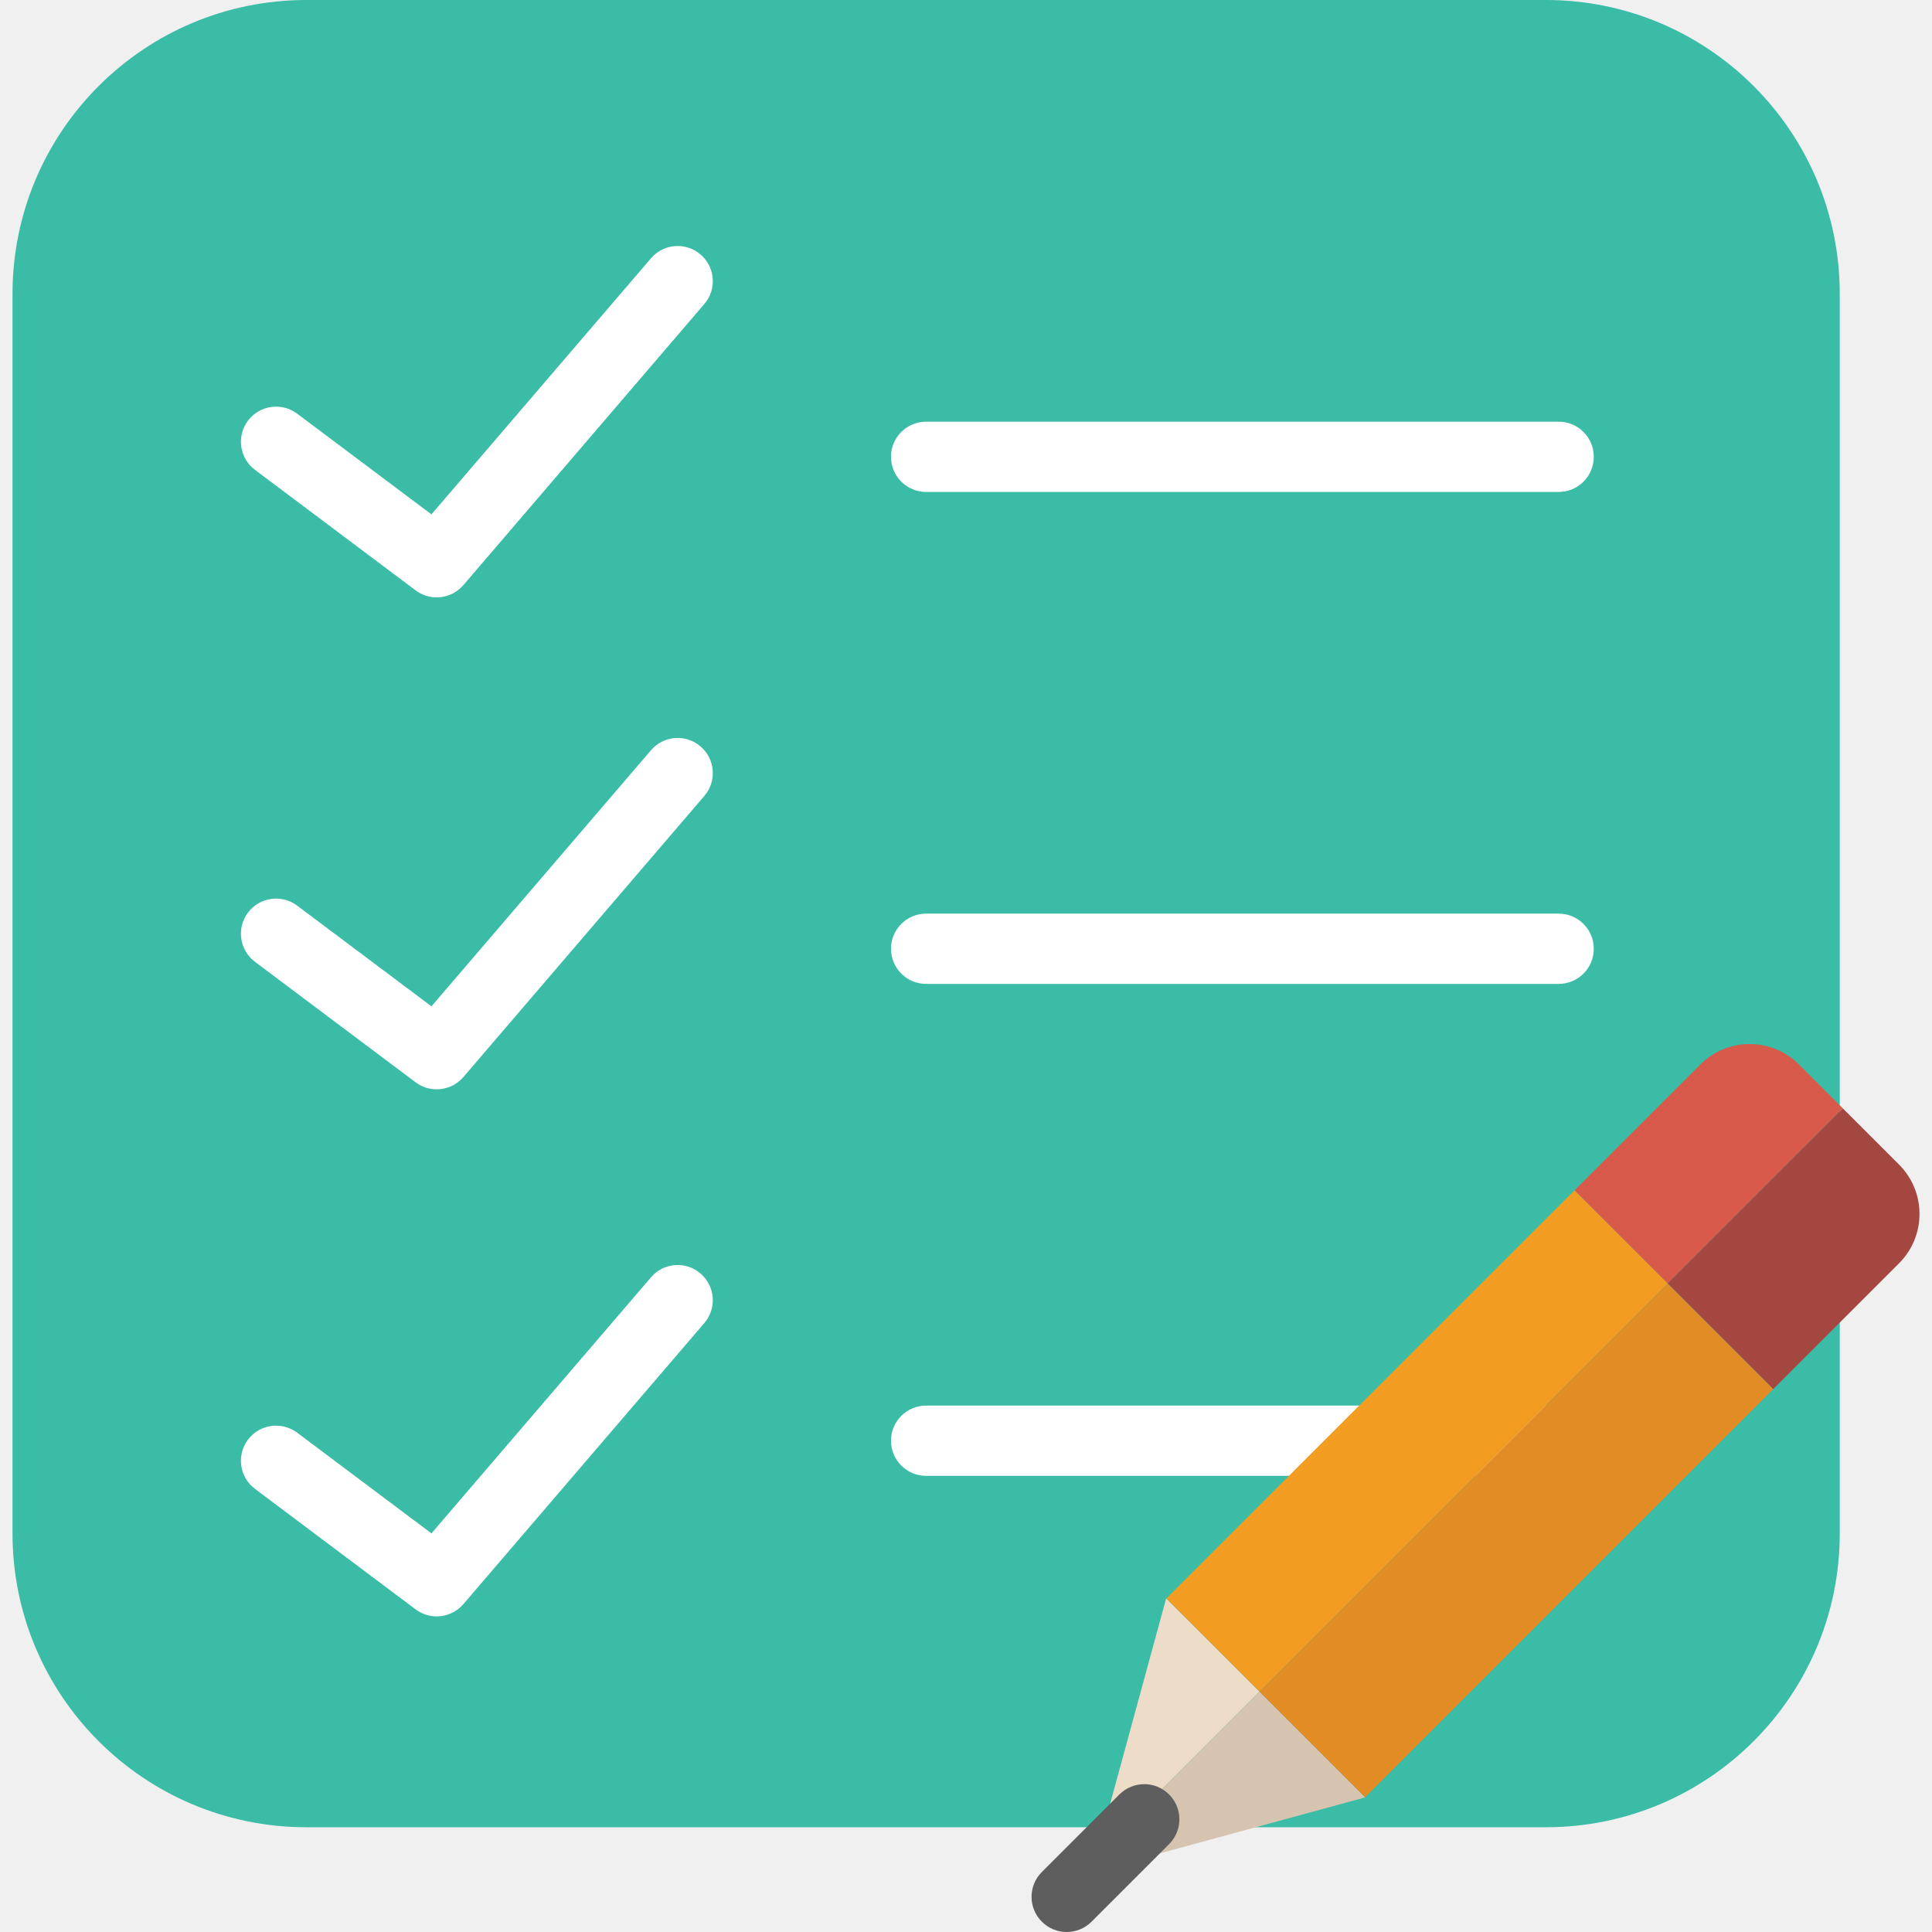
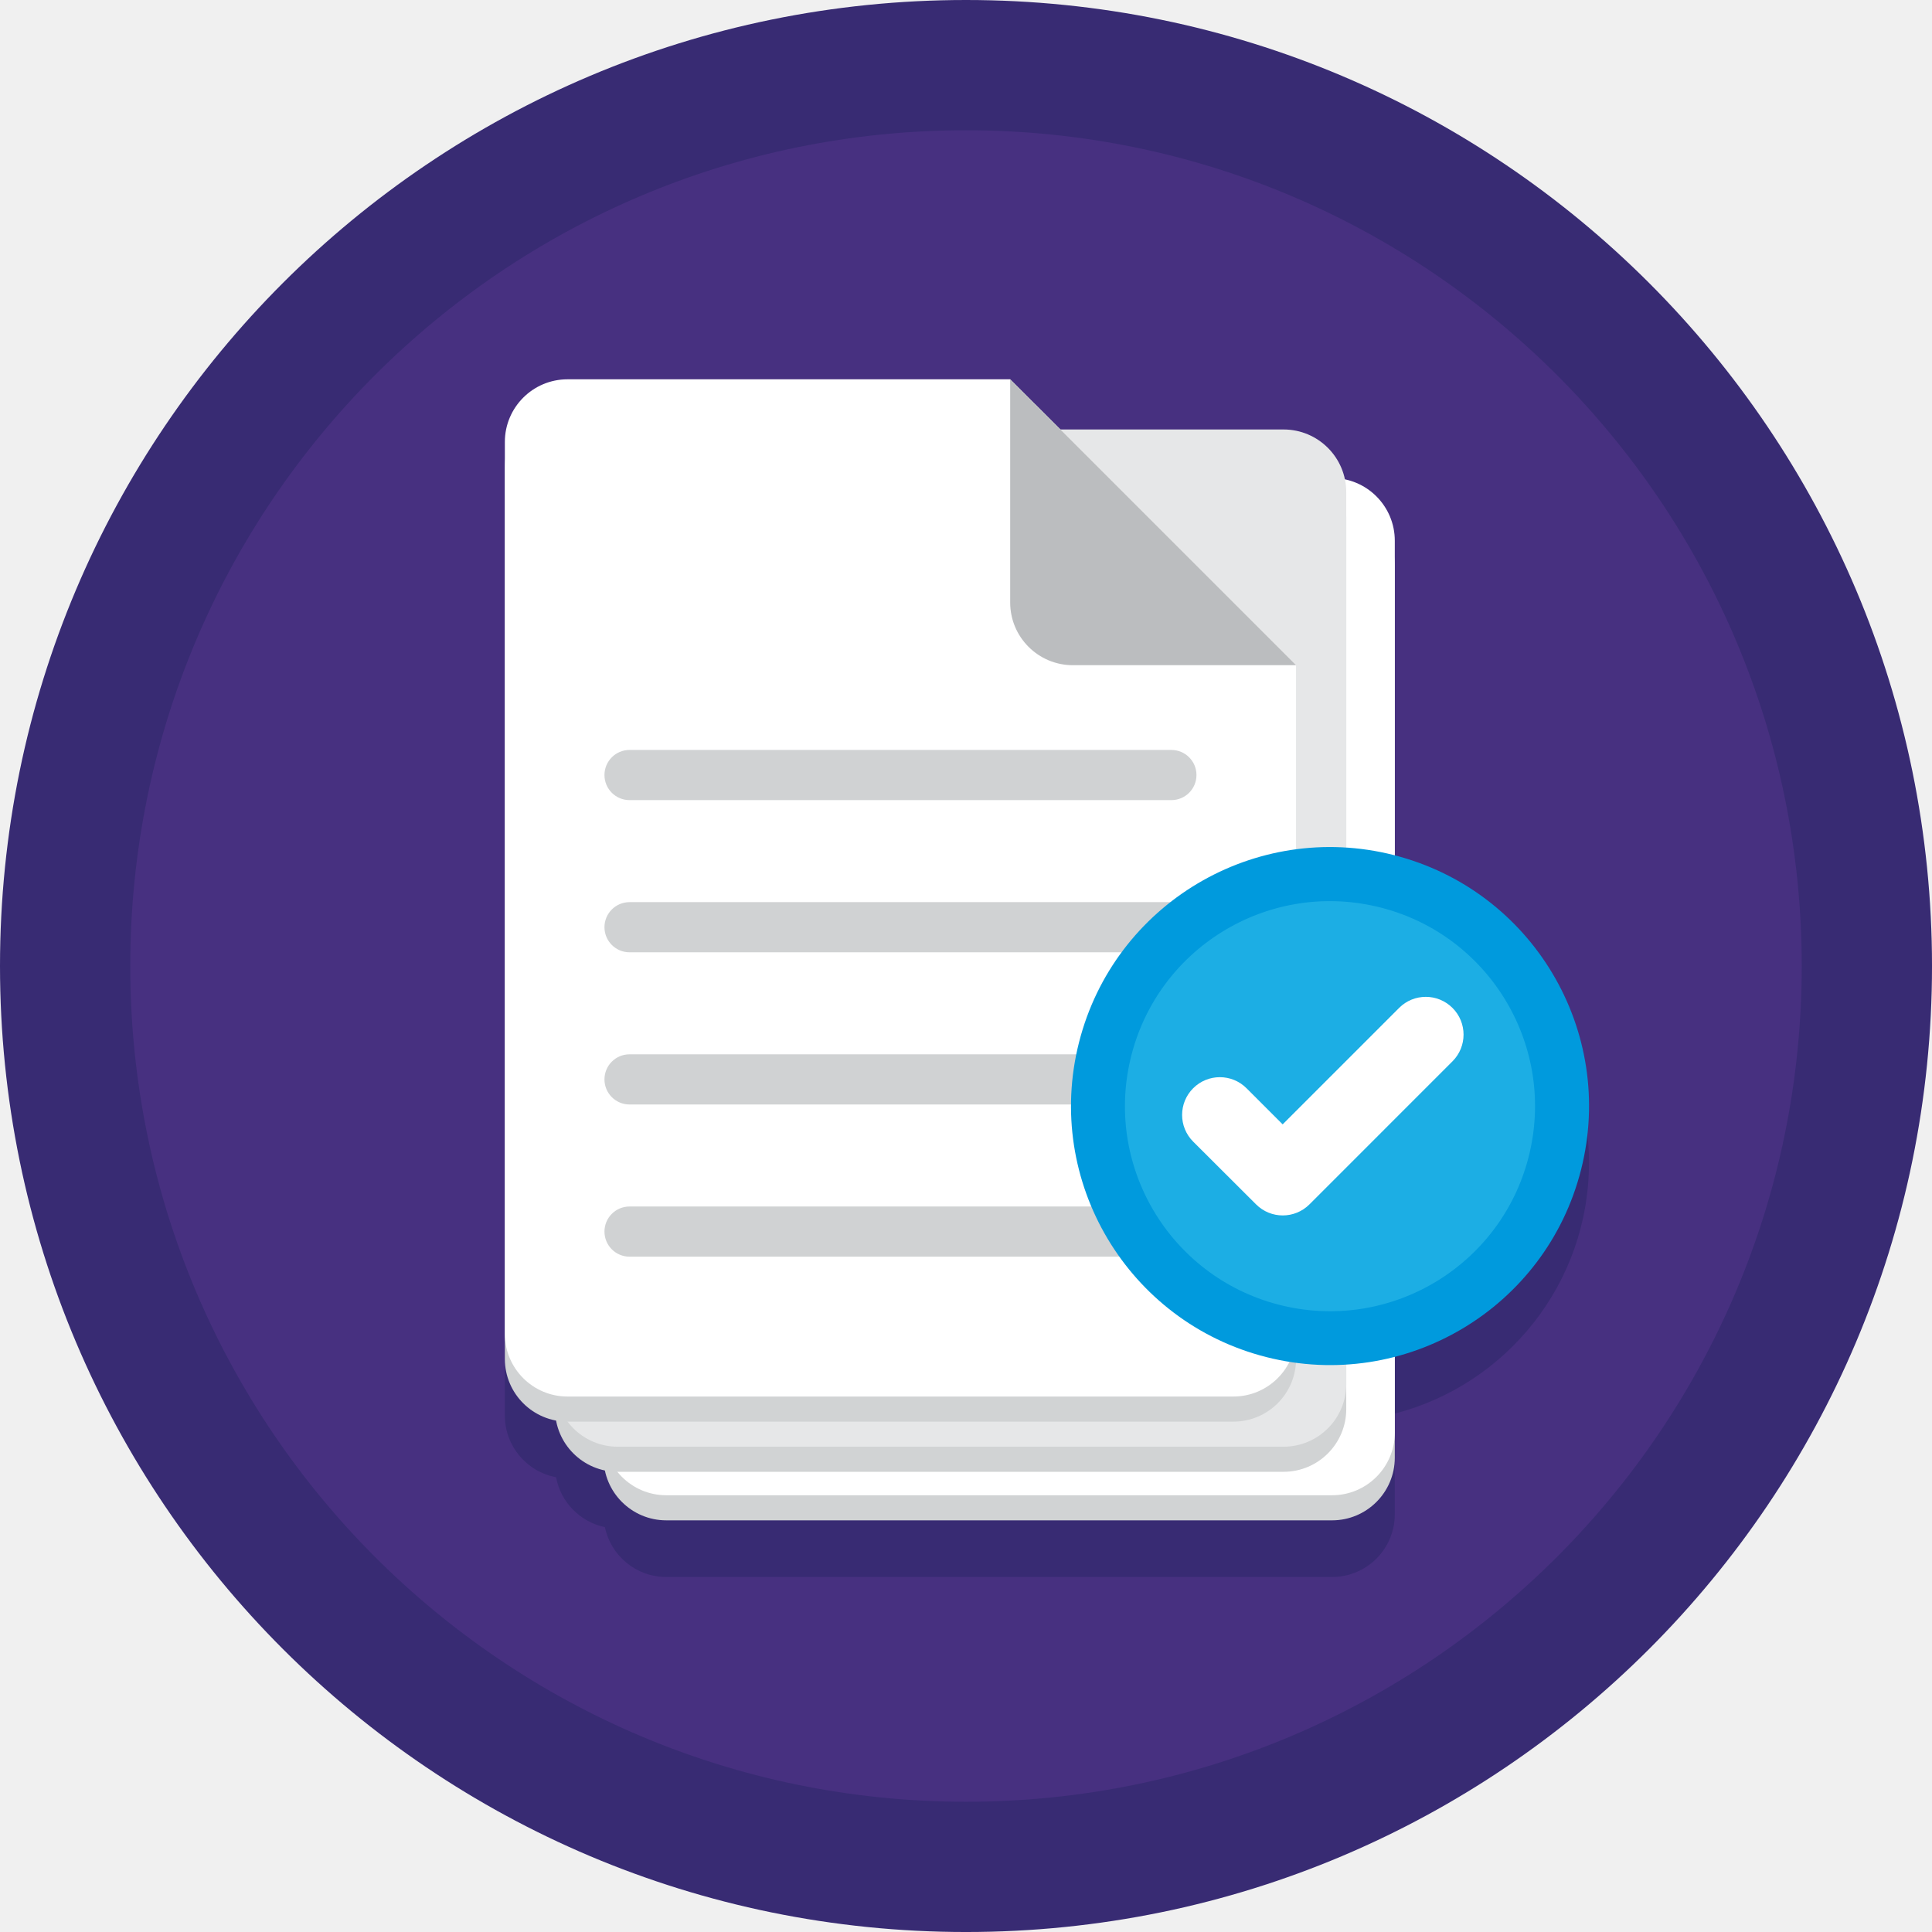
- <svg xmlns="http://www.w3.org/2000/svg" version="1.1" id="Capa_1" x="0px" y="0px" viewBox="0 0 54.981 54.981" style="enable-background:new 0 0 54.981 54.981;" xml:space="preserve">
-   <g>
-     <g>
-       <path style="fill:#3ABCA7;" d="M43.992,52H8.72c-4.619,0-8.364-3.745-8.364-8.364V8.364C0.356,3.745,4.101,0,8.72,0h35.272    c4.619,0,8.364,3.745,8.364,8.364v35.272C52.356,48.255,48.611,52,43.992,52z" />
-       <path style="fill:#FFFFFF;" d="M44.356,14h-18c-0.552,0-1-0.447-1-1s0.448-1,1-1h18c0.552,0,1,0.447,1,1S44.908,14,44.356,14z" />
-       <path style="fill:#FFFFFF;" d="M44.356,28h-18c-0.552,0-1-0.447-1-1s0.448-1,1-1h18c0.552,0,1,0.447,1,1S44.908,28,44.356,28z" />
-       <path style="fill:#FFFFFF;" d="M44.356,42h-18c-0.552,0-1-0.447-1-1s0.448-1,1-1h18c0.552,0,1,0.447,1,1S44.908,42,44.356,42z" />
-       <path style="fill:#FFFFFF;" d="M12.427,17c-0.209,0-0.42-0.065-0.6-0.2l-4.571-3.429c-0.442-0.331-0.531-0.958-0.2-1.399    c0.331-0.441,0.958-0.531,1.4-0.2l3.822,2.866l6.248-7.288c0.359-0.42,0.991-0.468,1.41-0.108c0.419,0.359,0.468,0.99,0.108,1.409    l-6.857,8C12.989,16.881,12.709,17,12.427,17z" />
-       <path style="fill:#FFFFFF;" d="M12.427,31c-0.209,0-0.42-0.065-0.6-0.2l-4.571-3.429c-0.442-0.331-0.531-0.958-0.2-1.399    c0.331-0.441,0.958-0.531,1.4-0.2l3.822,2.866l6.248-7.288c0.359-0.42,0.991-0.468,1.41-0.108c0.419,0.359,0.468,0.99,0.108,1.409    l-6.857,8C12.989,30.881,12.709,31,12.427,31z" />
-       <path style="fill:#FFFFFF;" d="M12.427,45.999c-0.209,0-0.42-0.065-0.6-0.2L7.256,42.37c-0.442-0.331-0.531-0.958-0.2-1.399    c0.331-0.441,0.958-0.531,1.4-0.2l3.822,2.866l6.248-7.287c0.359-0.421,0.991-0.469,1.41-0.108    c0.419,0.359,0.468,0.99,0.108,1.409l-6.857,7.999C12.989,45.88,12.709,45.999,12.427,45.999z" />
-     </g>
-     <g>
-       <polygon style="fill:#EDDCC7;" points="33.192,45.489 33.184,45.496 31.196,52.786 35.843,48.139   " />
-       <path style="fill:#D75A4A;" d="M52.442,31.54l-1.247-1.247c-0.775-0.775-2.032-0.775-2.807,0l-3.582,3.582l2.651,2.651    L52.442,31.54z" />
-       <rect x="38.45" y="32.795" transform="matrix(0.7071 0.7071 -0.7071 0.7071 40.8071 -16.5028)" style="fill:#F29C21;" width="3.749" height="16.424" />
-       <polygon style="fill:#D6C4B1;" points="38.841,51.153 38.849,51.145 35.843,48.139 31.196,52.786 31.063,53.274   " />
-       <path style="fill:#A34740;" d="M50.462,39.532l3.582-3.582c0.775-0.775,0.775-2.032,0-2.807l-1.602-1.602l-4.985,4.985    L50.462,39.532z" />
-       <rect x="41.027" y="35.623" transform="matrix(-0.7071 -0.7071 0.7071 -0.7071 42.6691 105.3453)" style="fill:#E18C25;" width="4.251" height="16.424" />
-       <path style="fill:#5E5E5E;" d="M30.356,54.981c-0.256,0-0.512-0.098-0.707-0.293c-0.391-0.391-0.391-1.023,0-1.414l2.207-2.207    c0.391-0.391,1.023-0.391,1.414,0s0.391,1.023,0,1.414l-2.207,2.207C30.868,54.884,30.612,54.981,30.356,54.981z" />
-     </g>
+ <svg xmlns="http://www.w3.org/2000/svg" height="477.6pt" viewBox="0 0 477.6 477.6" width="477.6pt">
+   <path d="m477.602 238.801c0 131.887-106.914 238.801-238.801 238.801s-238.801-106.914-238.801-238.801 106.914-238.801 238.801-238.801 238.801 106.914 238.801 238.801zm0 0" fill="#382b73" />
+   <path d="m445.398 238.801c0 114.102-92.496 206.598-206.598 206.598-114.102 0-206.598-92.496-206.598-206.598 0-114.102 92.496-206.598 206.598-206.598 114.102 0 206.598 92.496 206.598 206.598zm0 0" fill="#473080" />
+   <path d="m392.801 287.441c0-29.828-20.395-54.891-48-62v-77.77c0-7.473-5.289-13.711-12.328-15.18-1.465-7.035-7.703-12.324-15.176-12.324h-55.172l-12.402-12.402h-109.422c-8.562 0-15.5 6.941-15.5 15.504v226.664c0 7.59 5.457 13.906 12.66 15.242 1.145 6.172 5.941 11.059 12.066 12.336 1.465 7.039 7.703 12.328 15.176 12.328h164.594c8.562 0 15.504-6.945 15.504-15.504v-24.895c27.605-7.113 48-32.176 48-62zm0 0" fill="#382b73" />
+   <path d="m329.297 375.836h-164.59c-8.562 0-15.504-6.941-15.504-15.5v-220.465c0-8.562 6.941-15.504 15.504-15.504h164.59c8.562 0 15.504 6.941 15.504 15.504v220.461c0 8.562-6.941 15.504-15.504 15.504zm0 0" fill="#d1d3d4" />
+   <path d="m329.297 369.633h-164.59c-8.562 0-15.504-6.938-15.504-15.5v-220.461c0-8.562 6.941-15.504 15.504-15.504h164.59c8.562 0 15.504 6.941 15.504 15.504v220.461c0 8.562-6.941 15.5-15.504 15.5zm0 0" fill="#fff" />
+   <path d="m317.297 363.836h-164.59c-8.562 0-15.504-6.941-15.504-15.5v-220.465c0-8.562 6.941-15.504 15.504-15.504h164.59c8.562 0 15.504 6.941 15.504 15.504v220.461c0 8.562-6.941 15.504-15.504 15.504zm0 0" fill="#d1d3d4" />
+   <path d="m317.297 357.633h-164.59c-8.562 0-15.504-6.938-15.504-15.5v-220.461c0-8.562 6.941-15.504 15.504-15.504h164.59c8.562 0 15.504 6.941 15.504 15.504v220.461c0 8.562-6.941 15.5-15.504 15.5zm0 0" fill="#e6e7e8" />
+   <path d="m255.922 99.965h-115.621c-8.562 0-15.5 6.941-15.5 15.504v220.461c0 8.562 6.938 15.504 15.5 15.504h164.594c8.562 0 15.5-6.941 15.5-15.504v-171.488zm0 0" fill="#d1d3d4" />
+   <path d="m249.723 93.766h-109.422c-8.562 0-15.5 6.938-15.5 15.5v220.461c0 8.562 6.938 15.504 15.5 15.504h164.594c8.562 0 15.5-6.941 15.5-15.504v-165.285zm0 0" fill="#fff" />
+   <g fill="#d0d2d3">
+     <path d="m289.57 197.793h-133.945c-3.422 0-6.199-2.773-6.199-6.199s2.773-6.203 6.199-6.203h133.945c3.426 0 6.203 2.773 6.203 6.203 0 3.426-2.777 6.199-6.203 6.199zm0 0" />
+     <path d="m289.57 235.414h-133.945c-3.422 0-6.199-2.777-6.199-6.203 0-3.422 2.773-6.199 6.199-6.199h133.945c3.426 0 6.203 2.773 6.203 6.199 0 3.426-2.777 6.203-6.203 6.203zm0 0" />
+     <path d="m289.57 273.035h-133.945c-3.422 0-6.199-2.777-6.199-6.203s2.773-6.203 6.199-6.203h133.945c3.426 0 6.203 2.777 6.203 6.203s-2.777 6.203-6.203 6.203zm0 0" />
+     <path d="m289.57 310.656h-133.945c-3.422 0-6.199-2.777-6.199-6.203 0-3.422 2.773-6.199 6.199-6.199h133.945c3.426 0 6.203 2.773 6.203 6.199s-2.777 6.203-6.203 6.203zm0 0" />
  </g>
-   <g>
- </g>
-   <g>
- </g>
-   <g>
- </g>
-   <g>
- </g>
-   <g>
- </g>
-   <g>
- </g>
-   <g>
- </g>
-   <g>
- </g>
-   <g>
- </g>
-   <g>
- </g>
-   <g>
- </g>
-   <g>
- </g>
-   <g>
- </g>
-   <g>
- </g>
-   <g>
- </g>
+   <path d="m320.398 164.441h-55.172c-8.562 0-15.504-6.941-15.504-15.504v-55.172zm0 0" fill="#bbbdbf" />
+   <path d="m344.512 211.367c-34.273-8.684-69.098 12.062-77.781 46.336-8.684 34.273 12.062 69.098 46.336 77.781 34.273 8.684 69.098-12.062 77.781-46.336 8.684-34.273-12.062-69.098-46.336-77.781zm0 0" fill="#009add" />
+   <path d="m340.301 224.102c-27.258-6.363-54.512 10.574-60.875 37.832-6.363 27.258 10.578 54.512 37.836 60.875 27.258 6.363 54.512-10.574 60.871-37.832 6.363-27.258-10.574-54.512-37.832-60.875zm0 0" fill="#1caee4" />
+   <path d="m359.066 249.164-.008-.004c-3.645-3.645-9.547-3.645-13.191 0l-28.789 28.789-8.93-8.93c-3.641-3.645-9.551-3.645-13.191 0-3.648 3.645-3.645 9.559.004 13.199l15.551 15.516c3.645 3.637 9.543 3.637 13.188-.004l35.367-35.371c3.641-3.645 3.641-9.551 0-13.195zm0 0" fill="#fff" />
</svg>
